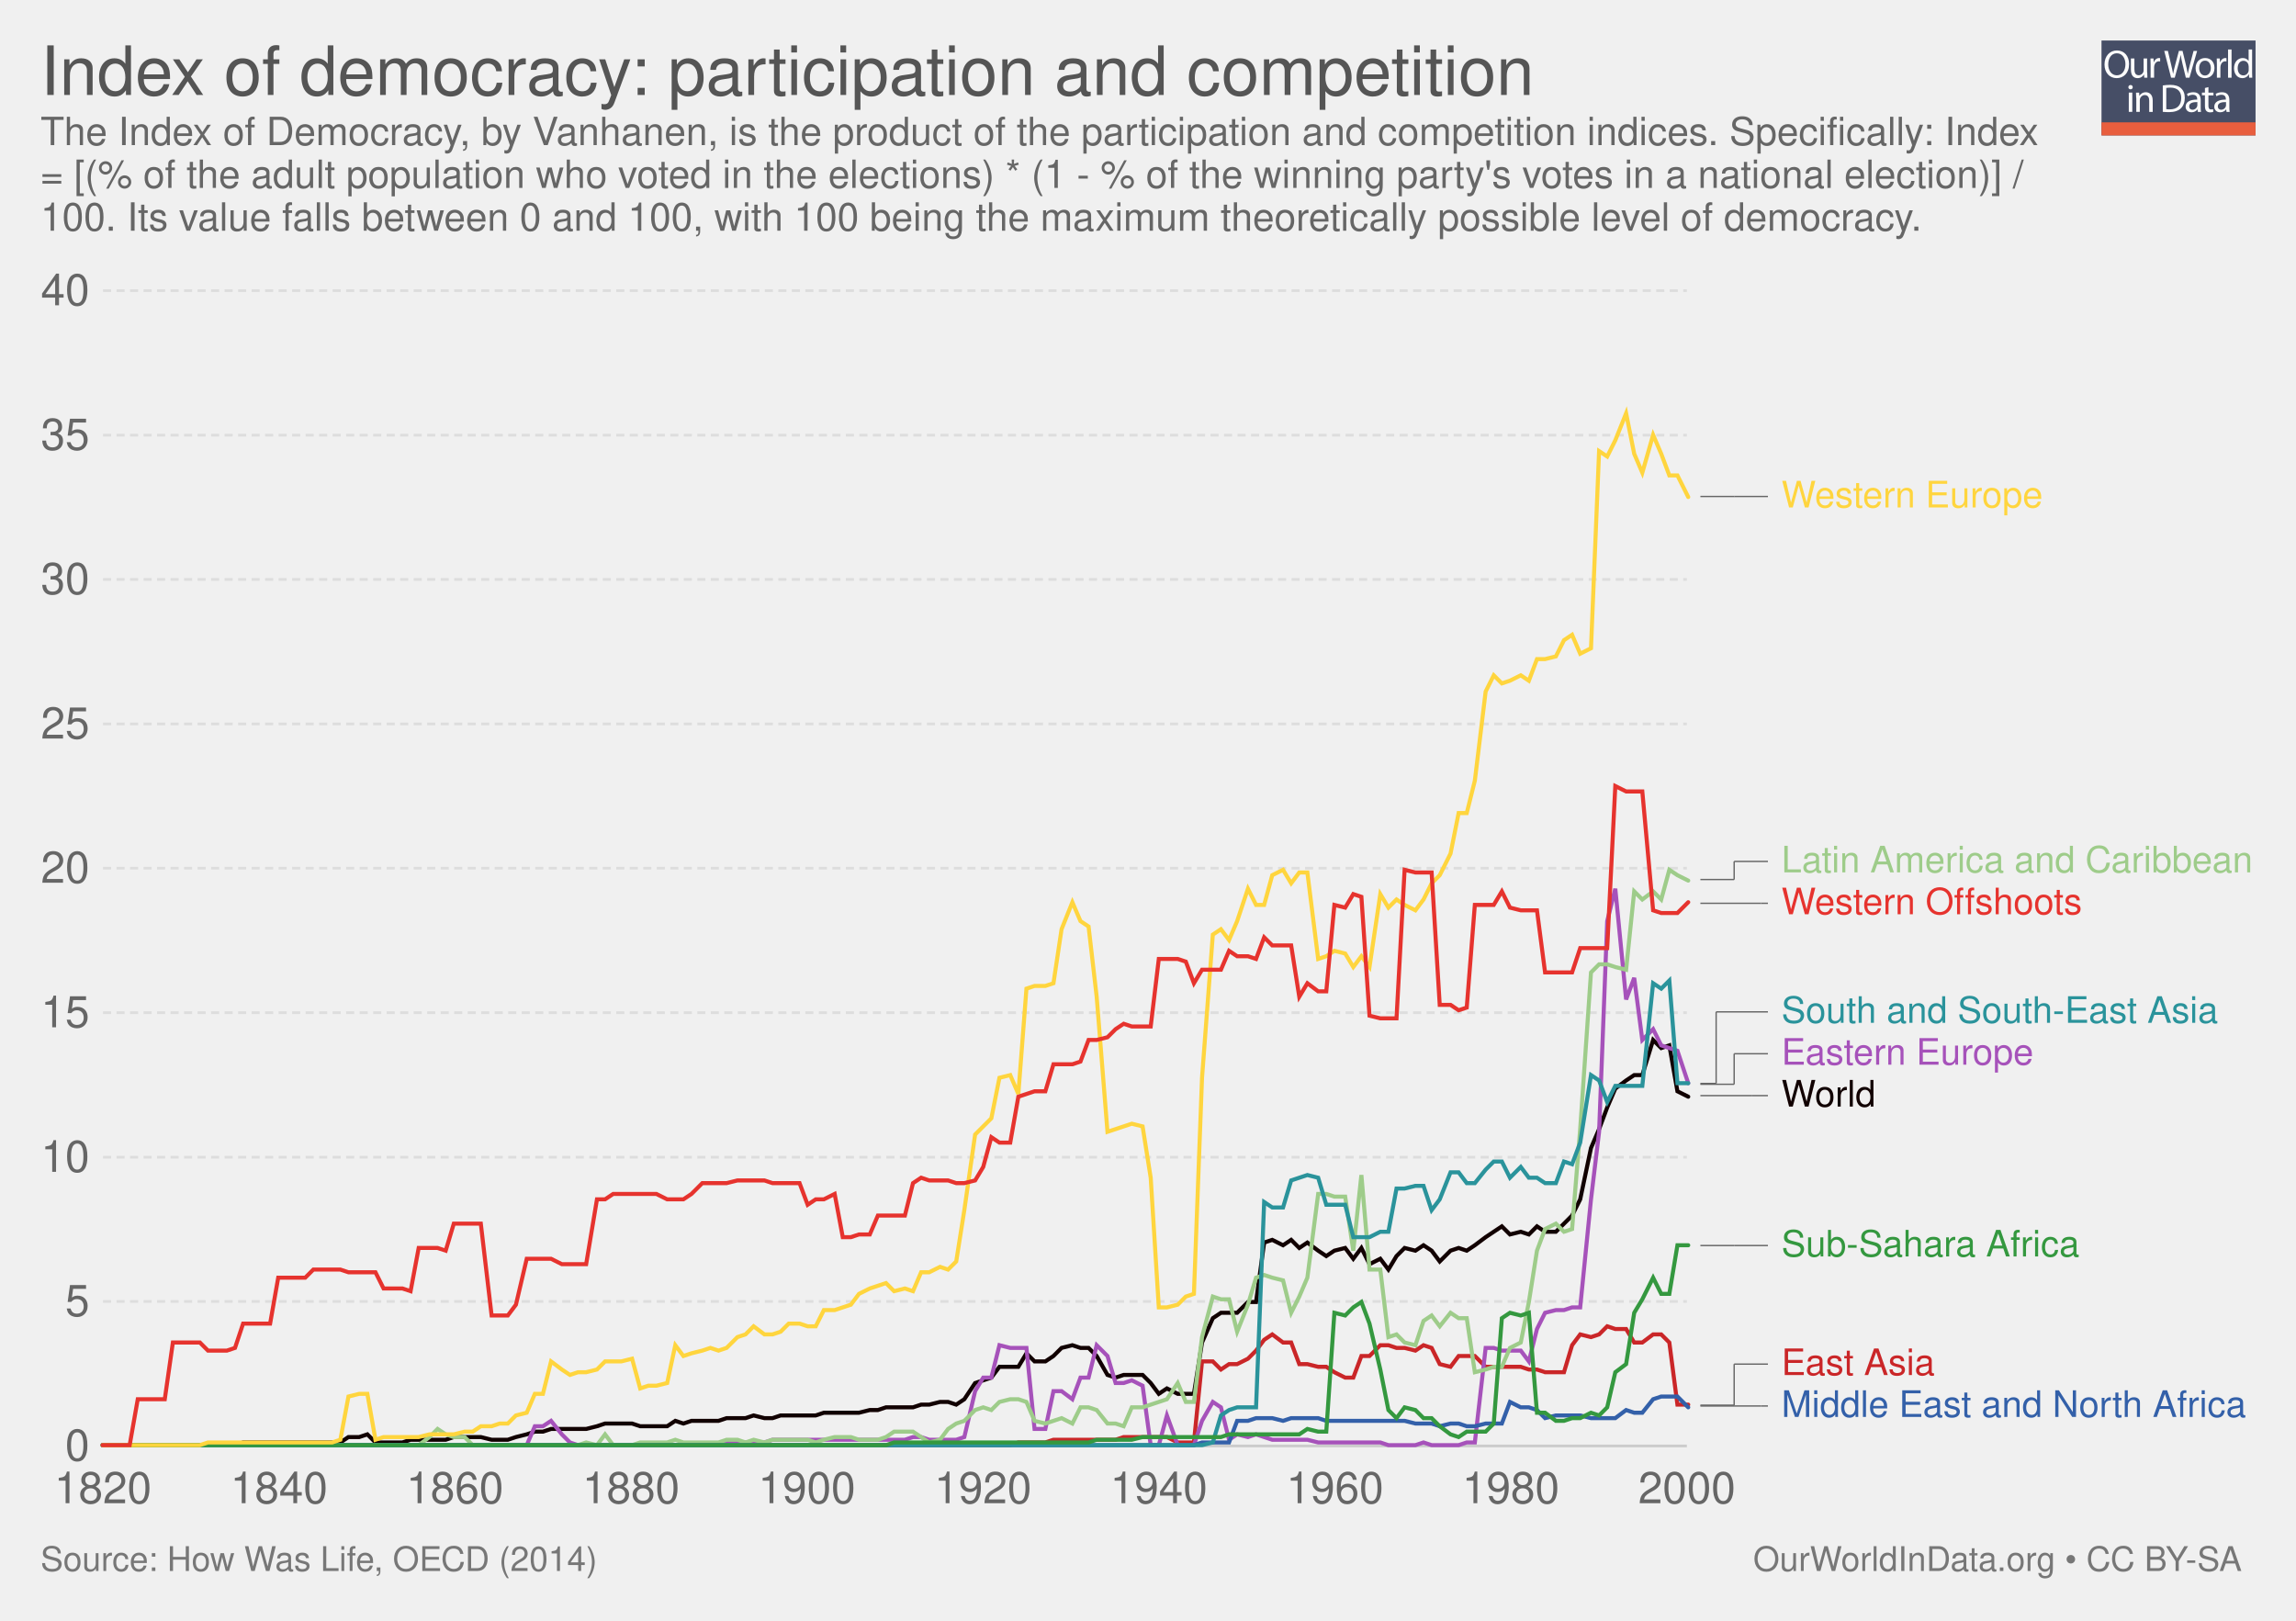
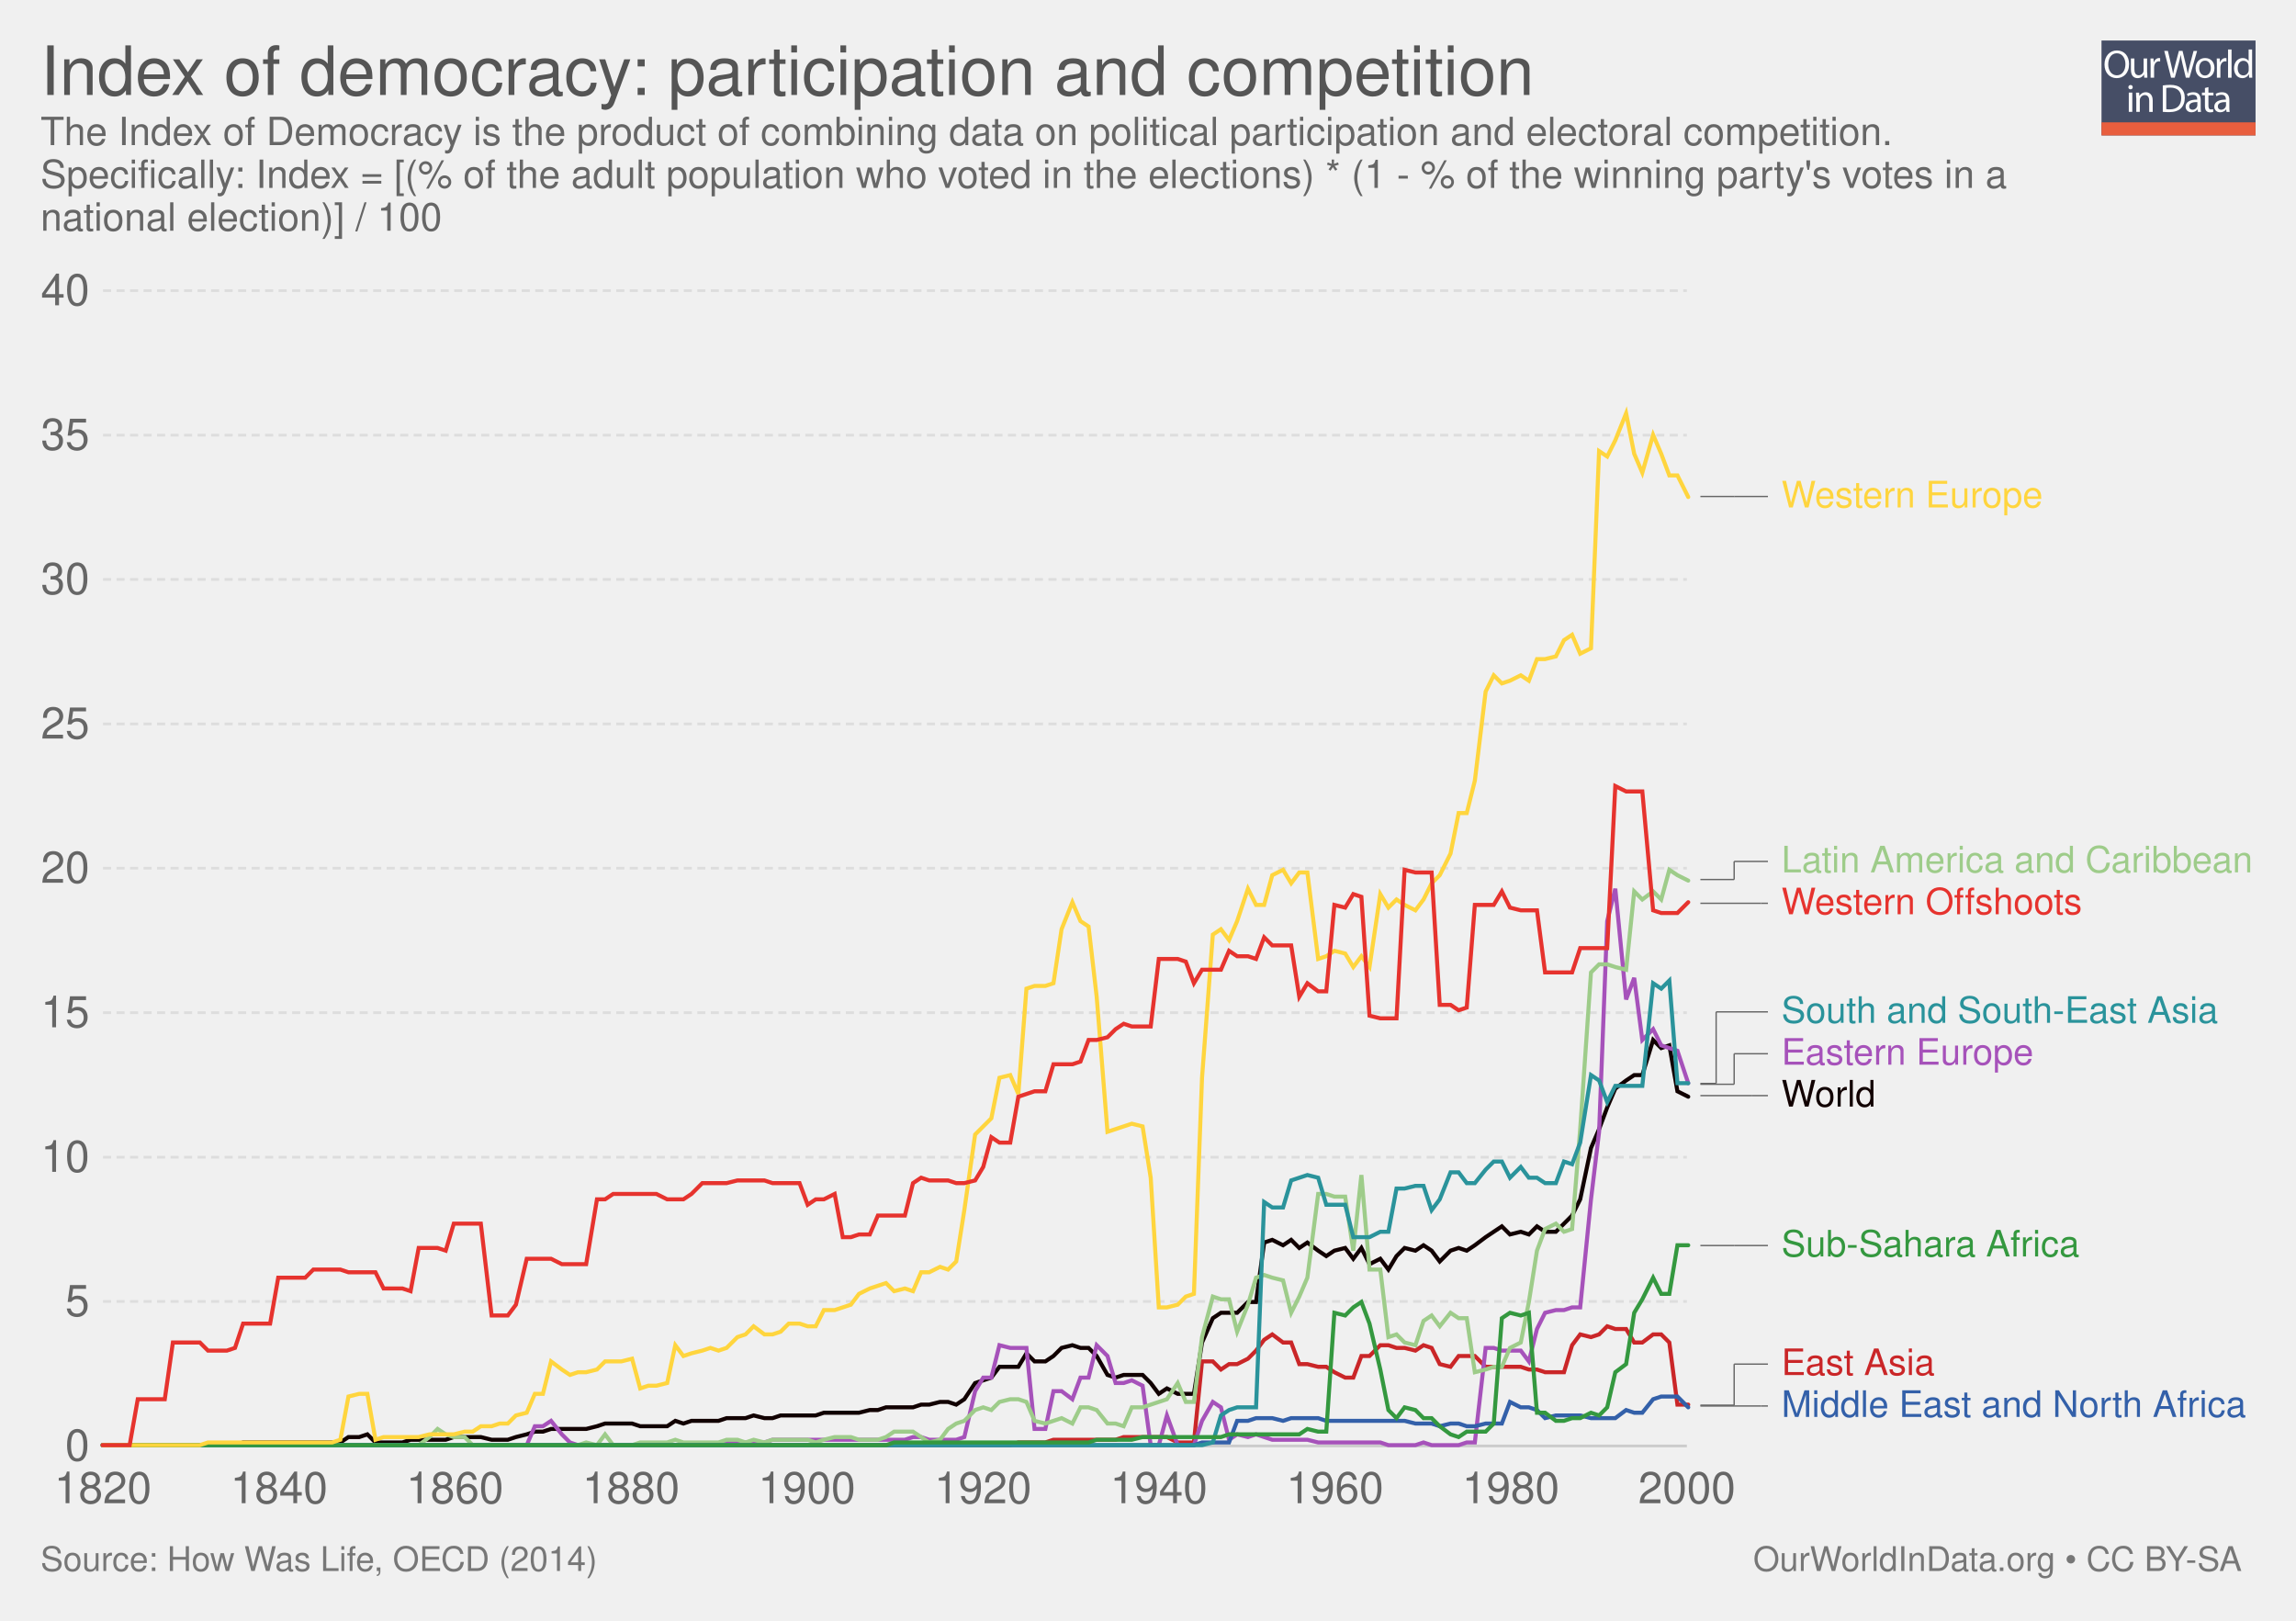
<svg xmlns="http://www.w3.org/2000/svg" xmlns:xlink="http://www.w3.org/1999/xlink" version="1.1" style="font-family: 'Helvetica Neue', Helvetica, Arial, sans-serif; font-size: 18px; background-color: white; text-rendering: optimizeLegibility; -webkit-font-smoothing: antialiased;" width="850" height="600">
  <g class="ChartTab">
    <g class="HeaderView">
      <g opacity="0.8" transform="translate(778, 15) scale(0.27)">
        <a xlink:href="https://ourworldindata.org" target="_blank">
          <g>
            <rect x="0" y="0" fill="#1B2543" width="211.2" height="130.1" />
            <rect x="0" y="112.2" fill="#E63912" width="211.2" height="17.9" />
            <g>
              <rect x="1.2" y="12.3" fill="none" width="210.2" height="99.2" />
              <path fill="#FFFFFF" d="M37.8,32.2c0,12.7-7.7,19.4-17.1,19.4c-9.7,0-16.6-7.5-16.6-18.7c0-11.7,7.3-19.3,17.1-19.3 C31.3,13.7,37.8,21.3,37.8,32.2z M9.2,32.8c0,7.9,4.3,14.9,11.8,14.9c7.5,0,11.8-6.9,11.8-15.3c0-7.3-3.8-14.9-11.8-14.9 C13.1,17.5,9.2,24.8,9.2,32.8z" />
              <path fill="#FFFFFF" d="M62.7,43.8c0,2.7,0.1,5.1,0.2,7.2h-4.3l-0.3-4.3h-0.1c-1.3,2.1-4,4.9-8.8,4.9c-4.2,0-9.1-2.3-9.1-11.6 V24.6h4.8v14.6c0,5,1.5,8.4,5.9,8.4c3.2,0,5.5-2.2,6.3-4.4c0.3-0.7,0.4-1.6,0.4-2.5V24.6h4.8V43.8z" />
              <path fill="#FFFFFF" d="M67.3,32.8c0-3.1-0.1-5.8-0.2-8.2h4.2l0.2,5.2h0.2c1.2-3.5,4.1-5.8,7.3-5.8c0.5,0,0.9,0.1,1.4,0.2v4.5 c-0.5-0.1-1-0.2-1.6-0.2c-3.4,0-5.8,2.6-6.5,6.2c-0.1,0.7-0.2,1.4-0.2,2.2V51h-4.8V32.8z" />
              <path fill="#FFFFFF" d="M95.4,51l-9.4-36.8h5l4.4,18.6c1.1,4.6,2.1,9.2,2.7,12.7h0.1c0.6-3.7,1.8-8,3-12.8l4.9-18.5h5l4.5,18.7 c1,4.4,2,8.7,2.6,12.6h0.1c0.8-4,1.8-8.1,3-12.7l4.9-18.5h4.9L120.6,51h-5L111,31.9c-1.1-4.7-1.9-8.3-2.4-12h-0.1 c-0.7,3.7-1.5,7.3-2.8,12L100.4,51H95.4z" />
              <path fill="#FFFFFF" d="M154.9,37.6c0,9.8-6.8,14-13.2,14c-7.2,0-12.7-5.2-12.7-13.6c0-8.8,5.8-14,13.1-14 C149.8,24,154.9,29.5,154.9,37.6z M133.9,37.9c0,5.8,3.3,10.1,8,10.1c4.6,0,8-4.3,8-10.3c0-4.5-2.2-10.1-7.9-10.1 C136.3,27.6,133.9,32.8,133.9,37.9z" />
              <path fill="#FFFFFF" d="M158.2,32.8c0-3.1-0.1-5.8-0.2-8.2h4.2l0.2,5.2h0.2c1.2-3.5,4.1-5.8,7.3-5.8c0.5,0,0.9,0.1,1.4,0.2v4.5 c-0.5-0.1-1-0.2-1.6-0.2c-3.4,0-5.8,2.6-6.5,6.2c-0.1,0.7-0.2,1.4-0.2,2.2V51h-4.8V32.8z" />
              <path fill="#FFFFFF" d="M173.5,12.3h4.8V51h-4.8V12.3z" />
              <path fill="#FFFFFF" d="M206.5,12.3v31.9c0,2.3,0.1,5,0.2,6.8h-4.3l-0.2-4.6H202c-1.5,2.9-4.7,5.2-9,5.2 c-6.4,0-11.3-5.4-11.3-13.4c-0.1-8.8,5.4-14.2,11.9-14.2c4,0,6.8,1.9,8,4h0.1V12.3H206.5z M201.7,35.4c0-0.6-0.1-1.4-0.2-2 c-0.7-3.1-3.3-5.6-6.9-5.6c-5,0-7.9,4.4-7.9,10.2c0,5.3,2.6,9.8,7.8,9.8c3.2,0,6.2-2.1,7.1-5.7c0.2-0.7,0.2-1.3,0.2-2.1V35.4z" />
              <path fill="#FFFFFF" d="M42.8,64c0.1,1.6-1.1,2.9-3.1,2.9c-1.7,0-2.9-1.3-2.9-2.9c0-1.7,1.3-3,3-3C41.7,61,42.8,62.3,42.8,64z M37.4,97.8V71.4h4.8v26.4H37.4z" />
              <path fill="#FFFFFF" d="M47.5,78.6c0-2.7-0.1-5-0.2-7.1h4.3l0.3,4.4h0.1c1.3-2.5,4.4-5,8.8-5c3.7,0,9.4,2.2,9.4,11.2v15.8h-4.8 V82.6c0-4.3-1.6-7.8-6.1-7.8c-3.2,0-5.6,2.2-6.5,4.9c-0.2,0.6-0.3,1.4-0.3,2.2v15.9h-4.8V78.6z" />
              <path fill="#FFFFFF" d="M84,61.6c2.9-0.4,6.3-0.8,10.1-0.8c6.8,0,11.7,1.6,14.9,4.6c3.3,3,5.2,7.3,5.2,13.2c0,6-1.9,10.9-5.3,14.3 c-3.4,3.4-9.1,5.3-16.3,5.3c-3.4,0-6.2-0.2-8.6-0.4V61.6z M88.8,94.1c1.2,0.2,3,0.3,4.8,0.3c10.2,0,15.7-5.7,15.7-15.6 c0.1-8.7-4.9-14.2-14.9-14.2c-2.5,0-4.3,0.2-5.6,0.5V94.1z" />
              <path fill="#FFFFFF" d="M132.1,97.8l-0.4-3.3h-0.2c-1.5,2.1-4.3,3.9-8.1,3.9c-5.4,0-8.1-3.8-8.1-7.6c0-6.4,5.7-9.9,15.9-9.8v-0.5 c0-2.2-0.6-6.1-6-6.1c-2.5,0-5,0.8-6.9,2l-1.1-3.2c2.2-1.4,5.4-2.3,8.7-2.3c8.1,0,10.1,5.5,10.1,10.8v9.9c0,2.3,0.1,4.5,0.4,6.3 H132.1z M131.4,84.4c-5.3-0.1-11.2,0.8-11.2,5.9c0,3.1,2.1,4.6,4.5,4.6c3.4,0,5.6-2.2,6.4-4.4c0.2-0.5,0.3-1,0.3-1.5V84.4z" />
              <path fill="#FFFFFF" d="M146.6,63.9v7.6h6.9v3.7h-6.9v14.2c0,3.3,0.9,5.1,3.6,5.1c1.3,0,2.2-0.2,2.8-0.3l0.2,3.6 c-0.9,0.4-2.4,0.7-4.3,0.7c-2.2,0-4-0.7-5.2-2c-1.4-1.4-1.9-3.8-1.9-6.9V75.1h-4.1v-3.7h4.1v-6.3L146.6,63.9z" />
              <path fill="#FFFFFF" d="M171.4,97.8l-0.4-3.3h-0.2c-1.5,2.1-4.3,3.9-8.1,3.9c-5.4,0-8.1-3.8-8.1-7.6c0-6.4,5.7-9.9,15.9-9.8v-0.5 c0-2.2-0.6-6.1-6-6.1c-2.5,0-5,0.8-6.9,2l-1.1-3.2c2.2-1.4,5.4-2.3,8.7-2.3c8.1,0,10.1,5.5,10.1,10.8v9.9c0,2.3,0.1,4.5,0.4,6.3 H171.4z M170.7,84.4c-5.3-0.1-11.2,0.8-11.2,5.9c0,3.1,2.1,4.6,4.5,4.6c3.4,0,5.6-2.2,6.4-4.4c0.2-0.5,0.3-1,0.3-1.5V84.4z" />
            </g>
          </g>
        </a>
      </g>
      <a href="https://ourworldindata.org/grapher/index-of-democracy-participation-and-competition" target="_blank">
        <text font-size="25.20" x="15.0" y="35.2" fill="#555">
          <tspan x="15" y="35.16">Index of democracy: participation and competition</tspan>
        </text>
      </a>
      <text font-size="14.40" x="15.0" y="53.7" fill="#666">
-         <tspan x="15" y="53.72">The Index of Democracy, by Vanhanen, is the product of the participation and competition indices. Specifically: Index</tspan>
-         <tspan x="15" y="69.56">= [(% of the adult population who voted in the elections) * (1 - % of the winning party's votes in a national election)] /</tspan>
-         <tspan x="15" y="85.4">100. Its value falls between 0 and 100, with 100 being the maximum theoretically possible level of democracy.</tspan>
+         <tspan x="15" y="53.72">The Index of Democracy is the product of combining data on political participation and electoral competition.</tspan>
+         <tspan x="15" y="69.56">Specifically: Index = [(% of the adult population who voted in the elections) * (1 - % of the winning party's votes in a</tspan>
+         <tspan x="15" y="85.4">national election)] / 100</tspan>
      </text>
    </g>
    <g class="LineChart">
      <defs>
        <clipPath id="boundsClip-1">
          <rect x="28.144" y="0" width="830" height="897.8" />
        </clipPath>
      </defs>
      <g class="AxisBoxView">
        <g class="HorizontalAxis">
          <text x="38.1" y="556.5" fill="#666" text-anchor="middle" font-size="16.2">1820</text>
          <text x="103.3" y="556.5" fill="#666" text-anchor="middle" font-size="16.2">1840</text>
          <text x="168.4" y="556.5" fill="#666" text-anchor="middle" font-size="16.2">1860</text>
          <text x="233.6" y="556.5" fill="#666" text-anchor="middle" font-size="16.2">1880</text>
          <text x="298.7" y="556.5" fill="#666" text-anchor="middle" font-size="16.2">1900</text>
          <text x="363.9" y="556.5" fill="#666" text-anchor="middle" font-size="16.2">1920</text>
          <text x="429" y="556.5" fill="#666" text-anchor="middle" font-size="16.2">1940</text>
          <text x="494.2" y="556.5" fill="#666" text-anchor="middle" font-size="16.2">1960</text>
          <text x="559.3" y="556.5" fill="#666" text-anchor="middle" font-size="16.2">1980</text>
          <text x="624.5" y="556.5" fill="#666" text-anchor="middle" font-size="16.2">2000</text>
        </g>
        <g class="VerticalAxis">
          <text x="33.14" y="535.3" fill="#666" dominant-baseline="middle" text-anchor="end" font-size="16.2">0</text>
          <text x="33.14" y="481.8" fill="#666" dominant-baseline="middle" text-anchor="end" font-size="16.2">5</text>
          <text x="33.14" y="428.4" fill="#666" dominant-baseline="middle" text-anchor="end" font-size="16.2">10</text>
          <text x="33.14" y="374.9" fill="#666" dominant-baseline="middle" text-anchor="end" font-size="16.2">15</text>
          <text x="33.14" y="321.4" fill="#666" dominant-baseline="middle" text-anchor="end" font-size="16.2">20</text>
          <text x="33.14" y="268" fill="#666" dominant-baseline="middle" text-anchor="end" font-size="16.2">25</text>
          <text x="33.14" y="214.5" fill="#666" dominant-baseline="middle" text-anchor="end" font-size="16.2">30</text>
          <text x="33.14" y="161.1" fill="#666" dominant-baseline="middle" text-anchor="end" font-size="16.2">35</text>
          <text x="33.14" y="107.6" fill="#666" dominant-baseline="middle" text-anchor="end" font-size="16.2">40</text>
        </g>
        <g class="AxisGridLines">
          <line x1="38.14" y1="535.3" x2="624.50" y2="535.3" stroke="#ccc" />
          <line x1="38.14" y1="481.8" x2="624.50" y2="481.8" stroke="#ddd" stroke-dasharray="3,2" />
          <line x1="38.14" y1="428.4" x2="624.50" y2="428.4" stroke="#ddd" stroke-dasharray="3,2" />
          <line x1="38.14" y1="374.9" x2="624.50" y2="374.9" stroke="#ddd" stroke-dasharray="3,2" />
          <line x1="38.14" y1="321.4" x2="624.50" y2="321.4" stroke="#ddd" stroke-dasharray="3,2" />
          <line x1="38.14" y1="268" x2="624.50" y2="268" stroke="#ddd" stroke-dasharray="3,2" />
          <line x1="38.14" y1="214.5" x2="624.50" y2="214.5" stroke="#ddd" stroke-dasharray="3,2" />
          <line x1="38.14" y1="161.1" x2="624.50" y2="161.1" stroke="#ddd" stroke-dasharray="3,2" />
          <line x1="38.14" y1="107.6" x2="624.50" y2="107.6" stroke="#ddd" stroke-dasharray="3,2" />
        </g>
      </g>
      <g clip-path="url(#boundsClip-1)">
        <g class="HeightedLegend clickable">
          <g class="legendMark">
            <g class="indicator">
              <line x1="629.5" y1="520.5" x2="652" y2="520.5" stroke="#666" stroke-width="0.5" />
              <line x1="652" y1="520.5" x2="652" y2="520.5" stroke="#666" stroke-width="0.5" />
              <line x1="652" y1="520.5" x2="654.5" y2="520.5" stroke="#666" stroke-width="0.5" />
            </g>
            <rect x="624.5" y="513.75" width="207.395" height="13.5" fill="#fff" opacity="0" />
            <text font-size="13.50" x="659.5" y="524.5" fill="#3360a9">
              <tspan x="659.5" y="524.55">Middle East and North Africa</tspan>
            </text>
          </g>
          <g class="legendMark">
            <g class="indicator">
              <line x1="629.5" y1="520.2" x2="642" y2="520.2" stroke="#666" stroke-width="0.5" />
              <line x1="642" y1="520.2" x2="642" y2="505" stroke="#666" stroke-width="0.5" />
              <line x1="642" y1="505" x2="654.5" y2="505" stroke="#666" stroke-width="0.5" />
            </g>
            <rect x="624.5" y="498.25" width="92.24" height="13.5" fill="#fff" opacity="0" />
            <text font-size="13.50" x="659.5" y="509.1" fill="#ca2628">
              <tspan x="659.5" y="509.05">East Asia</tspan>
            </text>
          </g>
          <g class="legendMark">
            <g class="indicator">
              <line x1="629.5" y1="461.1" x2="642" y2="461.1" stroke="#666" stroke-width="0.5" />
              <line x1="642" y1="461.1" x2="642" y2="461.1" stroke="#666" stroke-width="0.5" />
              <line x1="642" y1="461.1" x2="654.5" y2="461.1" stroke="#666" stroke-width="0.5" />
            </g>
            <rect x="624.5" y="454.35" width="145.7" height="13.5" fill="#fff" opacity="0" />
            <text font-size="13.50" x="659.5" y="465.2" fill="#34983f">
              <tspan x="659.5" y="465.15">Sub-Sahara Africa</tspan>
            </text>
          </g>
          <g class="legendMark">
            <g class="indicator">
              <line x1="629.5" y1="405.6" x2="648.667" y2="405.6" stroke="#666" stroke-width="0.5" />
              <line x1="648.667" y1="405.6" x2="648.667" y2="405.6" stroke="#666" stroke-width="0.5" />
              <line x1="648.667" y1="405.6" x2="654.5" y2="405.6" stroke="#666" stroke-width="0.5" />
            </g>
            <rect x="624.5" y="398.85" width="70.235" height="13.5" fill="#fff" opacity="0" />
            <text font-size="13.50" x="659.5" y="409.7" fill="#100">
              <tspan x="659.5" y="409.65">World</tspan>
            </text>
          </g>
          <g class="legendMark">
            <g class="indicator">
              <line x1="629.5" y1="401.4" x2="642" y2="401.4" stroke="#666" stroke-width="0.5" />
              <line x1="642" y1="401.4" x2="642" y2="390.1" stroke="#666" stroke-width="0.5" />
              <line x1="642" y1="390.1" x2="654.5" y2="390.1" stroke="#666" stroke-width="0.5" />
            </g>
            <rect x="624.5" y="383.35" width="129.23" height="13.5" fill="#fff" opacity="0" />
            <text font-size="13.50" x="659.5" y="394.2" fill="#a652ba">
              <tspan x="659.5" y="394.15">Eastern Europe</tspan>
            </text>
          </g>
          <g class="legendMark">
            <g class="indicator">
              <line x1="629.5" y1="401.1" x2="635.333" y2="401.1" stroke="#666" stroke-width="0.5" />
              <line x1="635.333" y1="401.1" x2="635.333" y2="374.6" stroke="#666" stroke-width="0.5" />
              <line x1="635.333" y1="374.6" x2="654.5" y2="374.6" stroke="#666" stroke-width="0.5" />
            </g>
            <rect x="624.5" y="367.85" width="197.945" height="13.5" fill="#fff" opacity="0" />
            <text font-size="13.50" x="659.5" y="378.7" fill="#2a939b">
              <tspan x="659.5" y="378.65">South and South-East Asia</tspan>
            </text>
          </g>
          <g class="legendMark">
            <g class="indicator">
              <line x1="629.5" y1="334.4" x2="652" y2="334.4" stroke="#666" stroke-width="0.5" />
              <line x1="652" y1="334.4" x2="652" y2="334.4" stroke="#666" stroke-width="0.5" />
              <line x1="652" y1="334.4" x2="654.5" y2="334.4" stroke="#666" stroke-width="0.5" />
            </g>
            <rect x="624.5" y="327.65" width="147.185" height="13.5" fill="#fff" opacity="0" />
            <text font-size="13.50" x="659.5" y="338.4" fill="#e6332e">
              <tspan x="659.5" y="338.45">Western Offshoots</tspan>
            </text>
          </g>
          <g class="legendMark">
            <g class="indicator">
              <line x1="629.5" y1="325.6" x2="642" y2="325.6" stroke="#666" stroke-width="0.5" />
              <line x1="642" y1="325.6" x2="642" y2="318.9" stroke="#666" stroke-width="0.5" />
              <line x1="642" y1="318.9" x2="654.5" y2="318.9" stroke="#666" stroke-width="0.5" />
            </g>
            <rect x="624.5" y="312.15" width="210.5" height="13.5" fill="#fff" opacity="0" />
            <text font-size="13.50" x="659.5" y="322.9" fill="#9ecc8a">
              <tspan x="659.5" y="322.95">Latin America and Caribbean</tspan>
            </text>
          </g>
          <g class="legendMark">
            <g class="indicator">
              <line x1="629.5" y1="183.8" x2="642" y2="183.8" stroke="#666" stroke-width="0.5" />
              <line x1="642" y1="183.8" x2="642" y2="183.8" stroke="#666" stroke-width="0.5" />
              <line x1="642" y1="183.8" x2="654.5" y2="183.8" stroke="#666" stroke-width="0.5" />
            </g>
            <rect x="624.5" y="177.05" width="132.875" height="13.5" fill="#fff" opacity="0" />
            <text font-size="13.50" x="659.5" y="187.9" fill="#ffd53e">
              <tspan x="659.5" y="187.85">Western Europe</tspan>
            </text>
          </g>
        </g>
        <g class="Lines">
          <rect x="38" y="108" width="586" height="428" fill="rgba(255,255,255,0)" opacity="0" />
          <g class="key-World_0">
            <path stroke="#100" stroke-linecap="round" d="M38 535L41 535L45 535L48 535L51 535L54 535L58 535L61 535L64 535L68 535L71 535L74 535L77 535L81 535L84 535L87 535L90 534L94 534L97 534L100 534L103 534L107 534L110 534L113 534L116 534L120 534L123 534L126 534L129 532L133 532L136 531L139 534L142 534L146 534L149 534L152 533L155 533L159 533L162 533L165 533L168 532L172 532L175 532L178 532L182 533L185 533L188 533L191 532L195 531L198 530L201 530L204 529L208 529L211 529L214 529L217 529L221 528L224 527L227 527L230 527L234 527L237 528L240 528L243 528L247 528L250 526L253 527L256 526L260 526L263 526L266 526L269 525L273 525L276 525L279 524L283 525L286 525L289 524L292 524L296 524L299 524L302 524L305 523L309 523L312 523L315 523L318 523L322 522L325 522L328 521L331 521L335 521L338 521L341 520L344 520L348 519L351 519L354 520L357 518L361 512L364 511L367 510L370 506L374 506L377 506L380 501L383 504L387 504L390 502L393 499L397 498L400 499L403 499L406 502L410 509L413 510L416 509L419 509L423 509L426 512L429 516L432 514L436 516L439 516L442 516L445 497L449 488L452 486L455 486L458 486L462 482L465 482L468 460L471 459L475 461L478 459L481 462L484 460L488 463L491 465L494 463L498 462L501 466L504 462L507 468L511 466L514 470L517 465L520 462L524 463L527 461L530 463L533 467L537 463L540 462L543 463L546 461L550 458L553 456L556 454L559 457L563 456L566 457L569 454L572 456L576 456L579 453L582 450L585 444L589 425L592 418L595 410L598 403L602 400L605 398L608 398L612 385L615 388L618 387L621 404L625 406" fill="none" stroke-width="1.5" />
          </g>
          <g class="key-East-Asia_0">
            <path stroke="#ca2628" stroke-linecap="round" d="M38 535L41 535L45 535L48 535L51 535L54 535L58 535L61 535L64 535L68 535L71 535L74 535L77 535L81 535L84 535L87 535L90 535L94 535L97 535L100 535L103 535L107 535L110 535L113 535L116 535L120 535L123 535L126 535L129 535L133 535L136 535L139 535L142 535L146 535L149 535L152 535L155 535L159 535L162 535L165 535L168 535L172 535L175 535L178 535L182 535L185 535L188 535L191 535L195 535L198 535L201 535L204 535L208 535L211 535L214 535L217 535L221 535L224 535L227 535L230 535L234 535L237 535L240 535L243 535L247 535L250 535L253 535L256 535L260 535L263 535L266 535L269 535L273 535L276 535L279 535L283 535L286 535L289 535L292 535L296 535L299 535L302 535L305 535L309 535L312 535L315 535L318 535L322 535L325 535L328 535L331 535L335 535L338 535L341 535L344 535L348 535L351 535L354 535L357 535L361 535L364 535L367 535L370 535L374 535L377 534L380 534L383 534L387 534L390 533L393 533L397 533L400 533L403 533L406 533L410 533L413 533L416 532L419 532L423 532L426 532L429 532L432 532L436 534L439 534L442 534L445 504L449 504L452 507L455 505L458 505L462 503L465 500L468 496L471 494L475 497L478 497L481 505L484 505L488 506L491 506L494 508L498 510L501 510L504 502L507 502L511 498L514 498L517 499L520 499L524 500L527 498L530 499L533 505L537 506L540 502L543 502L546 502L550 506L553 506L556 506L559 506L563 506L566 507L569 507L572 508L576 508L579 508L582 498L585 494L589 495L592 494L595 491L598 492L602 492L605 497L608 497L612 494L615 494L618 497L621 520L625 520" fill="none" stroke-width="1.5" />
          </g>
          <g class="key-Eastern-Europe_0">
            <path stroke="#a652ba" stroke-linecap="round" d="M38 535L41 535L45 535L48 535L51 535L54 535L58 535L61 535L64 535L68 535L71 535L74 535L77 535L81 535L84 535L87 535L90 535L94 535L97 535L100 535L103 535L107 535L110 535L113 535L116 535L120 535L123 535L126 535L129 535L133 535L136 535L139 535L142 535L146 535L149 535L152 535L155 535L159 535L162 535L165 535L168 535L172 535L175 535L178 535L182 535L185 535L188 535L191 535L195 535L198 528L201 528L204 526L208 531L211 534L214 535L217 535L221 535L224 535L227 535L230 535L234 535L237 535L240 535L243 535L247 535L250 535L253 535L256 535L260 535L263 535L266 535L269 534L273 534L276 534L279 534L283 534L286 533L289 533L292 533L296 533L299 533L302 533L305 533L309 533L312 533L315 533L318 533L322 533L325 533L328 533L331 533L335 533L338 532L341 532L344 533L348 533L351 533L354 533L357 532L361 515L364 510L367 510L370 498L374 499L377 499L380 499L383 529L387 529L390 515L393 515L397 518L400 510L403 510L406 498L410 502L413 512L416 512L419 511L423 513L426 535L429 535L432 524L436 535L439 535L442 535L445 526L449 519L452 521L455 533L458 531L462 532L465 531L468 532L471 533L475 533L478 533L481 533L484 533L488 534L491 534L494 534L498 534L501 534L504 534L507 534L511 534L514 535L517 535L520 535L524 535L527 534L530 535L533 535L537 535L540 535L543 534L546 534L550 499L553 499L556 500L559 500L563 500L566 504L569 492L572 486L576 485L579 485L582 484L585 484L589 444L592 419L595 341L598 329L602 370L605 362L608 385L612 381L615 387L618 388L621 389L625 401" fill="none" stroke-width="1.5" />
          </g>
          <g class="key-Latin-America-and-Caribbean_0">
            <path stroke="#9ecc8a" stroke-linecap="round" d="M38 535L41 535L45 535L48 535L51 535L54 535L58 535L61 535L64 535L68 535L71 535L74 535L77 535L81 535L84 535L87 535L90 535L94 535L97 535L100 535L103 535L107 535L110 535L113 535L116 535L120 535L123 535L126 535L129 535L133 535L136 535L139 535L142 535L146 535L149 535L152 535L155 535L159 532L162 529L165 531L168 532L172 532L175 535L178 535L182 535L185 535L188 535L191 535L195 535L198 535L201 535L204 535L208 535L211 535L214 535L217 534L221 535L224 531L227 535L230 535L234 535L237 534L240 534L243 534L247 534L250 533L253 534L256 534L260 534L263 534L266 534L269 533L273 533L276 534L279 533L283 534L286 533L289 533L292 533L296 533L299 533L302 534L305 533L309 532L312 532L315 532L318 533L322 533L325 533L328 532L331 530L335 530L338 530L341 532L344 534L348 533L351 529L354 527L357 526L361 522L364 521L367 522L370 519L374 518L377 518L380 519L383 526L387 527L390 526L393 525L397 527L400 521L403 521L406 522L410 527L413 527L416 528L419 521L423 521L426 520L429 519L432 518L436 512L439 519L442 519L445 495L449 480L452 481L455 481L458 493L462 483L465 473L468 472L471 473L475 474L478 486L481 480L484 473L488 442L491 442L494 443L498 443L501 463L504 435L507 470L511 470L514 495L517 494L520 497L524 498L527 489L530 487L533 491L537 486L540 488L543 488L546 508L550 507L553 506L556 506L559 499L563 497L566 482L569 463L572 455L576 453L579 456L582 455L585 418L589 360L592 357L595 357L598 358L602 359L605 330L608 333L612 330L615 333L618 322L621 324L625 326" fill="none" stroke-width="1.5" />
          </g>
          <g class="key-Middle-East-and-North-Africa_0">
            <path stroke="#3360a9" stroke-linecap="round" d="M38 535L41 535L45 535L48 535L51 535L54 535L58 535L61 535L64 535L68 535L71 535L74 535L77 535L81 535L84 535L87 535L90 535L94 535L97 535L100 535L103 535L107 535L110 535L113 535L116 535L120 535L123 535L126 535L129 535L133 535L136 535L139 535L142 535L146 535L149 535L152 535L155 535L159 535L162 535L165 535L168 535L172 535L175 535L178 535L182 535L185 535L188 535L191 535L195 535L198 535L201 535L204 535L208 535L211 535L214 535L217 535L221 535L224 535L227 535L230 535L234 535L237 535L240 535L243 535L247 535L250 535L253 535L256 535L260 535L263 535L266 535L269 535L273 535L276 535L279 535L283 535L286 535L289 535L292 535L296 535L299 535L302 535L305 535L309 535L312 535L315 535L318 535L322 535L325 535L328 535L331 535L335 535L338 535L341 535L344 535L348 535L351 535L354 535L357 535L361 535L364 535L367 535L370 535L374 535L377 535L380 535L383 535L387 535L390 535L393 535L397 535L400 535L403 535L406 535L410 535L413 535L416 535L419 535L423 535L426 535L429 535L432 535L436 535L439 535L442 535L445 534L449 534L452 534L455 534L458 526L462 526L465 525L468 525L471 525L475 526L478 525L481 525L484 525L488 525L491 526L494 526L498 526L501 526L504 526L507 526L511 526L514 526L517 526L520 526L524 527L527 527L530 527L533 528L537 527L540 527L543 528L546 528L550 527L553 527L556 527L559 519L563 521L566 521L569 522L572 525L576 524L579 524L582 524L585 524L589 525L592 525L595 525L598 525L602 522L605 523L608 523L612 518L615 517L618 517L621 517L625 521" fill="none" stroke-width="1.5" />
          </g>
          <g class="key-South-and-South__002dEast-Asia_0">
            <path stroke="#2a939b" stroke-linecap="round" d="M38 535L41 535L45 535L48 535L51 535L54 535L58 535L61 535L64 535L68 535L71 535L74 535L77 535L81 535L84 535L87 535L90 535L94 535L97 535L100 535L103 535L107 535L110 535L113 535L116 535L120 535L123 535L126 535L129 535L133 535L136 535L139 535L142 535L146 535L149 535L152 535L155 535L159 535L162 535L165 535L168 535L172 535L175 535L178 535L182 535L185 535L188 535L191 535L195 535L198 535L201 535L204 535L208 535L211 535L214 535L217 535L221 535L224 535L227 535L230 535L234 535L237 535L240 535L243 535L247 535L250 535L253 535L256 535L260 535L263 535L266 535L269 535L273 535L276 535L279 535L283 535L286 535L289 535L292 535L296 535L299 535L302 535L305 535L309 535L312 535L315 535L318 535L322 535L325 535L328 535L331 535L335 535L338 535L341 535L344 535L348 535L351 535L354 535L357 535L361 535L364 535L367 535L370 535L374 535L377 535L380 535L383 535L387 535L390 535L393 535L397 535L400 535L403 535L406 535L410 535L413 535L416 535L419 535L423 535L426 535L429 535L432 535L436 535L439 535L442 535L445 535L449 534L452 524L455 522L458 521L462 521L465 521L468 445L471 447L475 447L478 437L481 436L484 435L488 436L491 446L494 446L498 446L501 458L504 458L507 458L511 456L514 456L517 440L520 440L524 439L527 439L530 448L533 444L537 434L540 434L543 438L546 438L550 433L553 430L556 430L559 436L563 432L566 436L569 436L572 438L576 438L579 430L582 431L585 423L589 398L592 400L595 408L598 402L602 402L605 402L608 402L612 364L615 366L618 363L621 401L625 401" fill="none" stroke-width="1.5" />
          </g>
          <g class="key-Sub__002dSahara-Africa_0">
            <path stroke="#34983f" stroke-linecap="round" d="M38 535L41 535L45 535L48 535L51 535L54 535L58 535L61 535L64 535L68 535L71 535L74 535L77 535L81 535L84 535L87 535L90 535L94 535L97 535L100 535L103 535L107 535L110 535L113 535L116 535L120 535L123 535L126 535L129 535L133 535L136 535L139 535L142 535L146 535L149 535L152 535L155 535L159 535L162 535L165 535L168 535L172 535L175 535L178 535L182 535L185 535L188 535L191 535L195 535L198 535L201 535L204 535L208 535L211 535L214 535L217 535L221 535L224 535L227 535L230 535L234 535L237 535L240 535L243 535L247 535L250 535L253 535L256 535L260 535L263 535L266 535L269 535L273 535L276 535L279 535L283 535L286 535L289 535L292 535L296 535L299 535L302 535L305 535L309 535L312 535L315 535L318 535L322 535L325 535L328 535L331 534L335 534L338 534L341 534L344 534L348 534L351 534L354 534L357 534L361 534L364 534L367 534L370 534L374 534L377 534L380 534L383 534L387 534L390 534L393 534L397 534L400 534L403 534L406 533L410 533L413 533L416 533L419 533L423 532L426 532L429 532L432 532L436 532L439 532L442 532L445 532L449 532L452 532L455 531L458 531L462 531L465 531L468 531L471 531L475 531L478 531L481 531L484 529L488 530L491 530L494 486L498 487L501 484L504 482L507 490L511 507L514 522L517 525L520 521L524 522L527 525L530 525L533 528L537 531L540 532L543 530L546 530L550 530L553 527L556 488L559 486L563 487L566 486L569 523L572 523L576 526L579 526L582 525L585 525L589 523L592 524L595 521L598 508L602 505L605 486L608 481L612 473L615 479L618 479L621 461L625 461" fill="none" stroke-width="1.5" />
          </g>
          <g class="key-Western-Europe_0">
            <path stroke="#ffd53e" stroke-linecap="round" d="M38 535L41 535L45 535L48 535L51 535L54 535L58 535L61 535L64 535L68 535L71 535L74 535L77 534L81 534L84 534L87 534L90 534L94 534L97 534L100 534L103 534L107 534L110 534L113 534L116 534L120 534L123 534L126 533L129 517L133 516L136 516L139 533L142 532L146 532L149 532L152 532L155 532L159 531L162 531L165 531L168 531L172 530L175 530L178 528L182 528L185 527L188 527L191 524L195 523L198 516L201 516L204 504L208 507L211 509L214 508L217 508L221 507L224 504L227 504L230 504L234 503L237 514L240 513L243 513L247 512L250 498L253 502L256 501L260 500L263 499L266 500L269 499L273 495L276 494L279 491L283 494L286 494L289 493L292 490L296 490L299 491L302 491L305 485L309 485L312 484L315 483L318 479L322 477L325 476L328 475L331 478L335 477L338 478L341 471L344 471L348 469L351 470L354 467L357 448L361 420L364 417L367 414L370 399L374 398L377 405L380 366L383 365L387 365L390 364L393 344L397 334L400 341L403 343L406 369L410 419L413 418L416 417L419 416L423 417L426 436L429 484L432 484L436 483L439 480L442 479L445 399L449 346L452 344L455 348L458 341L462 329L465 335L468 335L471 324L475 322L478 327L481 323L484 323L488 355L491 354L494 352L498 353L501 358L504 354L507 358L511 331L514 336L517 333L520 335L524 337L527 333L530 327L533 324L537 316L540 301L543 301L546 289L550 256L553 250L556 253L559 252L563 250L566 252L569 244L572 244L576 243L579 237L582 235L585 242L589 240L592 167L595 169L598 163L602 153L605 168L608 175L612 161L615 168L618 176L621 176L625 184" fill="none" stroke-width="1.5" />
          </g>
          <g class="key-Western-Offshoots_0">
            <path stroke="#e6332e" stroke-linecap="round" d="M38 535L41 535L45 535L48 535L51 518L54 518L58 518L61 518L64 497L68 497L71 497L74 497L77 500L81 500L84 500L87 499L90 490L94 490L97 490L100 490L103 473L107 473L110 473L113 473L116 470L120 470L123 470L126 470L129 471L133 471L136 471L139 471L142 477L146 477L149 477L152 478L155 462L159 462L162 462L165 463L168 453L172 453L175 453L178 453L182 487L185 487L188 487L191 483L195 466L198 466L201 466L204 466L208 468L211 468L214 468L217 468L221 444L224 444L227 442L230 442L234 442L237 442L240 442L243 442L247 444L250 444L253 444L256 442L260 438L263 438L266 438L269 438L273 437L276 437L279 437L283 437L286 438L289 438L292 438L296 438L299 446L302 444L305 444L309 442L312 458L315 458L318 457L322 457L325 450L328 450L331 450L335 450L338 438L341 436L344 437L348 437L351 437L354 438L357 438L361 437L364 432L367 421L370 423L374 423L377 406L380 405L383 404L387 404L390 394L393 394L397 394L400 393L403 385L406 385L410 384L413 381L416 379L419 380L423 380L426 380L429 355L432 355L436 355L439 356L442 364L445 359L449 359L452 359L455 352L458 354L462 354L465 355L468 347L471 350L475 350L478 350L481 369L484 364L488 367L491 367L494 335L498 336L501 331L504 332L507 376L511 377L514 377L517 377L520 322L524 323L527 323L530 323L533 372L537 372L540 374L543 373L546 335L550 335L553 335L556 330L559 336L563 337L566 337L569 337L572 360L576 360L579 360L582 360L585 351L589 351L592 351L595 351L598 291L602 293L605 293L608 293L612 337L615 338L618 338L621 338L625 334" fill="none" stroke-width="1.5" />
          </g>
        </g>
      </g>
    </g>
    <g style="fill: #777;" class="SourcesFooter">
      <g style="fill: #777;" class="clickable">
        <text font-size="12.60" x="15.0" y="581.6">
          <tspan x="15" y="581.58">Source: How Was Life, OECD (2014)</tspan>
        </text>
      </g>
      <text font-size="12.60" x="649.0" y="581.6">
        <tspan x="649.024" y="581.58">
          <a target="_blank" style="fill: #777;" href="https://ourworldindata.org">OurWorldInData.org</a> • <a style="fill: #777;" href="http://creativecommons.org/licenses/by-sa/4.0/deed.en_US" target="_blank">CC BY-SA</a>
        </tspan>
      </text>
    </g>
  </g>
</svg>
